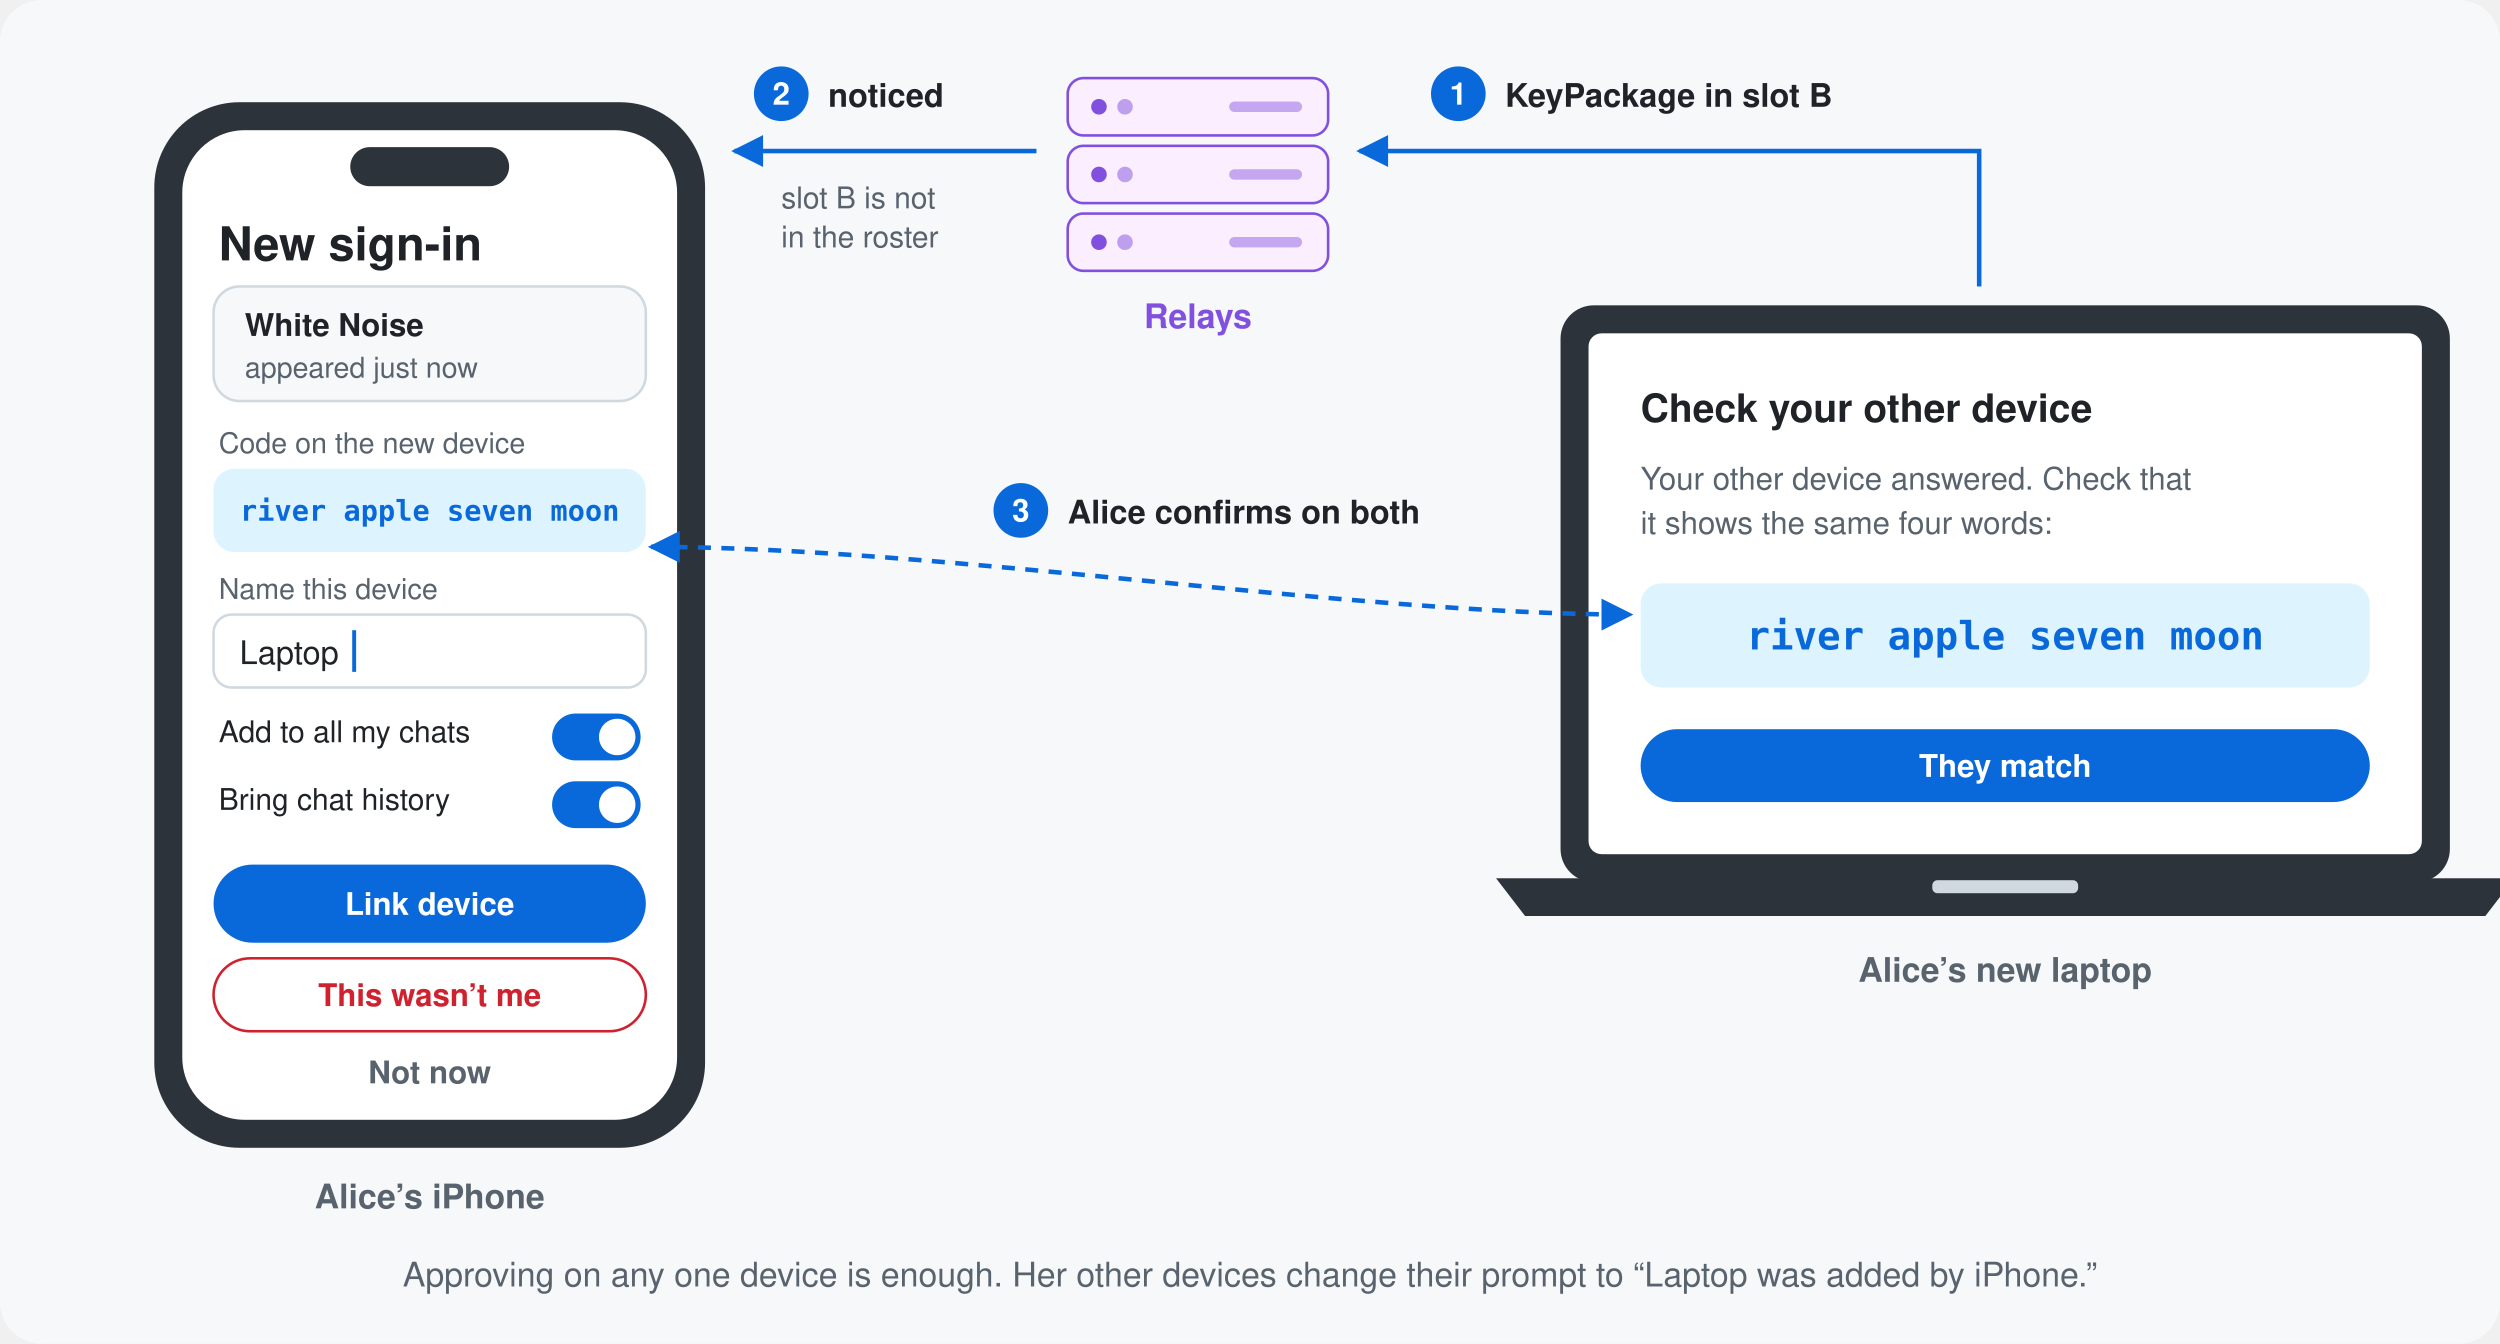
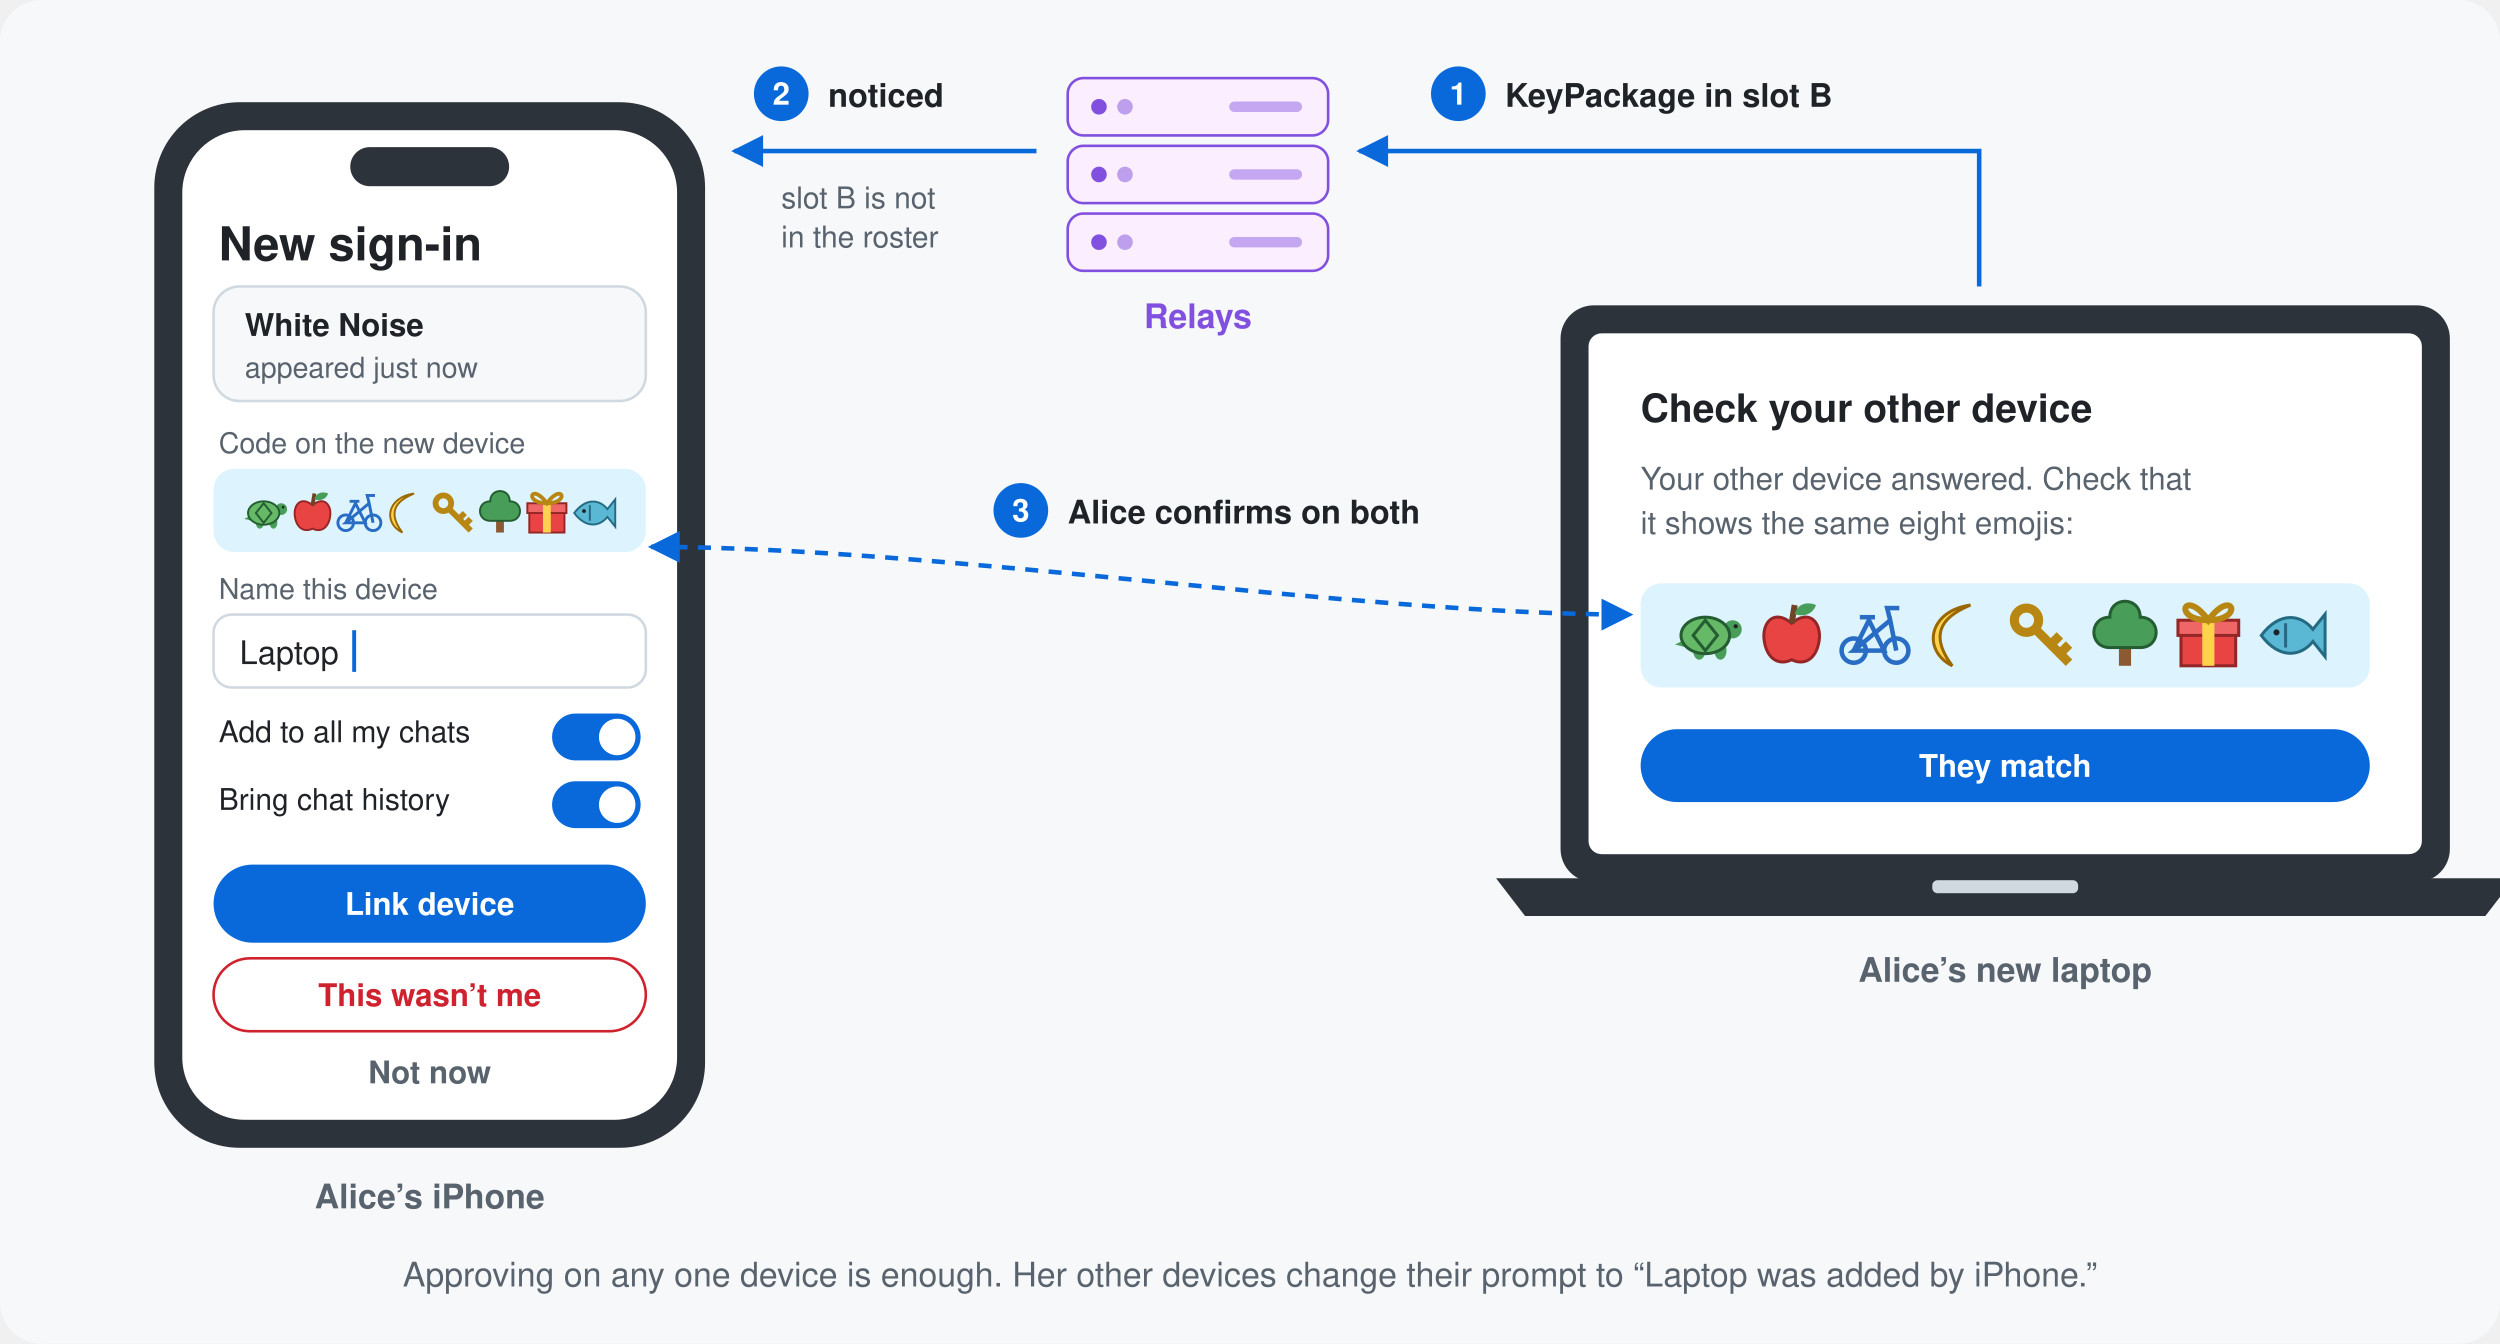
<svg xmlns="http://www.w3.org/2000/svg" viewBox="0 0 960 516" width="960" height="516" role="img" aria-labelledby="title desc">
  <style>
- text{font-family:-apple-system, BlinkMacSystemFont, 'Segoe UI', Helvetica, Arial, sans-serif} .mono{font-family:ui-monospace, SFMono-Regular, Menlo, Consolas, monospace}
+ text{font-family:-apple-system, BlinkMacSystemFont, 'Segoe UI', Helvetica, Arial, sans-serif}
.bg{fill:#f6f8fa}
.t{fill:#1f2328} .m{fill:#59636e} .a{fill:#0969da} .d{fill:#cf222e}
.g{fill:#1a7f37} .y{fill:#9a6700} .r{fill:#8250df} .f{fill:#afb8c1}
.frame{fill:#2d333b;stroke:#2d333b} .scr{fill:#ffffff}
.card{fill:#f6f8fa;stroke:#d1d9e0} .cardf{fill:#ffffff;stroke:#d1d9e0}
.ln{fill:none;stroke:#d1d9e0} .lnf{fill:#d1d9e0}
.btn{fill:#0969da} .btn2{fill:#ffffff;stroke:#d1d9e0} .btnd{fill:#ffffff;stroke:#cf222e}
.ta{fill:#ddf4ff} .td{fill:#ffebe9} .tg{fill:#dafbe1} .ty{fill:#fff8c5} .tr{fill:#fbefff}
.sa{stroke:#0969da} .sd{stroke:#cf222e} .sg{stroke:#1a7f37} .sy{stroke:#9a6700}
.sr{stroke:#8250df} .sm{stroke:#59636e} .sf{stroke:#afb8c1} .sl{stroke:#d1d9e0}
.arr{fill:none;stroke-width:1.75} .dash{stroke-dasharray:5 4}
.grp{fill:#ddf4ff;stroke:#0969da;stroke-dasharray:6 4;fill-opacity:.45}
.grpx{fill:none;stroke:#afb8c1;stroke-dasharray:6 4}
@media (prefers-color-scheme: dark){
.bg{fill:#151b23}
.t{fill:#e6edf3} .m{fill:#9198a1} .a{fill:#4493f8} .d{fill:#f85149}
.g{fill:#3fb950} .y{fill:#d29922} .r{fill:#ab7df8} .f{fill:#484f58}
.frame{fill:#2f3742;stroke:#4a535e} .scr{fill:#0d1117}
.card{fill:#151b23;stroke:#3d444d} .cardf{fill:#0d1117;stroke:#3d444d}
.ln{fill:none;stroke:#3d444d} .lnf{fill:#3d444d}
.btn{fill:#1f6feb} .btn2{fill:#0d1117;stroke:#3d444d} .btnd{fill:#0d1117;stroke:#f85149}
.ta{fill:#12294a} .td{fill:#3c1618} .tg{fill:#12261e} .ty{fill:#2e2610} .tr{fill:#2a1d45}
.sa{stroke:#4493f8} .sd{stroke:#f85149} .sg{stroke:#3fb950} .sy{stroke:#d29922}
.sr{stroke:#ab7df8} .sm{stroke:#9198a1} .sf{stroke:#484f58} .sl{stroke:#3d444d}
.arr{fill:none;stroke-width:1.75} .dash{stroke-dasharray:5 4}
.grp{fill:#12294a;stroke:#4493f8;stroke-dasharray:6 4;fill-opacity:.45}
.grpx{fill:none;stroke:#484f58;stroke-dasharray:6 4}
}
</style>
  <defs>
+     <symbol id="emoji-turtle" viewBox="0 0 24 24">
+       <g fill="#489d58">
+         <ellipse cx="9" cy="17" rx="2" ry="3" />
+         <ellipse cx="16" cy="17" rx="2" ry="3" />
+         <circle cx="20" cy="10" r="3" />
+         <path d="M5 13 1 15 5 16Z" />
+       </g>
+       <ellipse cx="11" cy="12" rx="8" ry="6" fill="#66b967" stroke="#245d31" />
+       <path d="m11 7 4 5-4 5-4-5Z" fill="none" stroke="#245d31" />
+       <circle cx="21" cy="9" r=".7" fill="#1f2328" />
+     </symbol>
+     <symbol id="emoji-apple" viewBox="0 0 24 24">
+       <path d="M12 8C6 3 2 8 3 14c1 6 5 8 9 6 4 2 8 0 9-6 1-6-3-11-9-6Z" fill="#e84444" stroke="#952626" />
+       <path d="m12 8 1-6" stroke="#714324" stroke-width="2" />
+       <path d="M13 5c1-4 5-4 7-3-1 3-4 4-7 3" fill="#489d58" />
+     </symbol>
+     <symbol id="emoji-bike" viewBox="0 0 24 24">
+       <g fill="none" stroke="#286cc4" stroke-width="1.5">
+         <circle cx="5" cy="17" r="4" />
+         <circle cx="19" cy="17" r="4" />
+         <path d="m5 17 5-10 5 10H5l12-10 2 10M17 7l-1-4h4M7 6h5" />
+       </g>
+     </symbol>
+     <symbol id="emoji-moon" viewBox="0 0 24 24">
+       <path d="M16 2C2 4 0 17 10 22 1 10 9 5 16 2Z" fill="#ffd34d" stroke="#9a6700" />
+     </symbol>
+     <symbol id="emoji-key" viewBox="0 0 24 24">
+       <g fill="none" stroke="#b88713" stroke-width="3">
+         <circle cx="7" cy="7" r="4" />
+         <path d="m10 10 11 11m-6-6 3-3m0 6 3-3" />
+       </g>
+     </symbol>
+     <symbol id="emoji-tree" viewBox="0 0 24 24">
+       <path d="M10 11h4v11h-4Z" fill="#8b5a32" />
+       <path d="M7 16c-7 0-7-10 0-10 0-7 10-7 10 0 7 0 7 10 0 10Z" fill="#489d58" stroke="#245d31" />
+     </symbol>
+     <symbol id="emoji-gift" viewBox="0 0 24 24">
+       <path d="M3 9h18v13H3Z" fill="#e84444" stroke="#952626" />
+       <path d="M2 7h20v5H2Z" fill="#ee6666" stroke="#952626" />
+       <path d="M10 7h4v15h-4Z" fill="#ffd34d" />
+       <path d="M12 7C0 7 4-4 12 7c8-11 12 0 0 0Z" fill="none" stroke="#b88713" stroke-width="2" />
+     </symbol>
+     <symbol id="emoji-fish" viewBox="0 0 24 24">
+       <path d="M2 12C8 4 15 5 19 10l4-5v14l-4-5C15 19 8 20 2 12Z" fill="#5bb8d4" stroke="#246a82" />
+       <circle cx="7" cy="11" r="1" fill="#1f2328" />
+       <path d="M10 8v8" stroke="#246a82" />
+     </symbol>
    <marker id="ha" viewBox="0 0 10 10" refX="9" refY="5" markerWidth="7" markerHeight="7" orient="auto-start-reverse">
      <path d="M0,0 L10,5 L0,10 z" class="a" />
    </marker>
    <marker id="hm" viewBox="0 0 10 10" refX="9" refY="5" markerWidth="7" markerHeight="7" orient="auto-start-reverse">
      <path d="M0,0 L10,5 L0,10 z" class="m" />
    </marker>
    <marker id="hd" viewBox="0 0 10 10" refX="9" refY="5" markerWidth="7" markerHeight="7" orient="auto-start-reverse">
      <path d="M0,0 L10,5 L0,10 z" class="d" />
    </marker>
    <marker id="hr" viewBox="0 0 10 10" refX="9" refY="5" markerWidth="7" markerHeight="7" orient="auto-start-reverse">
      <path d="M0,0 L10,5 L0,10 z" class="r" />
    </marker>
    <marker id="hg" viewBox="0 0 10 10" refX="9" refY="5" markerWidth="7" markerHeight="7" orient="auto-start-reverse">
      <path d="M0,0 L10,5 L0,10 z" class="g" />
    </marker>
    <marker id="hf" viewBox="0 0 10 10" refX="9" refY="5" markerWidth="7" markerHeight="7" orient="auto-start-reverse">
      <path d="M0,0 L10,5 L0,10 z" class="f" />
    </marker>
  </defs>
  <rect class="bg" x="0" y="0" width="960" height="516" rx="16" />
  <g transform="translate(60,40)">
    <rect x="0" y="0" width="210" height="400" rx="32" class="frame" stroke-width="1.5" />
    <rect x="10" y="10" width="190" height="380" rx="24" class="scr" />
    <rect x="75.0" y="17" width="60" height="14" rx="7" class="frame" />
    <g transform="translate(10,10)">
      <text x="14" y="50" class="t" font-size="18" font-weight="700">New sign-in</text>
      <rect x="12" y="60" width="166" height="44" rx="10" class="card" />
      <text x="24" y="79" class="t" font-size="12" font-weight="600">White Noise</text>
      <text x="24" y="95" class="m" font-size="11">appeared just now</text>
      <text x="14" y="124" class="m" font-size="11">Code on the new device</text>
      <rect x="12" y="130" width="166" height="32" rx="8" class="ta" />
-       <text x="95.0" y="149.96" class="a mono" font-size="11" font-weight="600" text-anchor="middle">river  apple  seven  moon</text>
+       <g role="img" aria-label="Eight emojis in order: turtle, apple, bicycle, moon, key, tree, gift, fish">
+         <use href="#emoji-turtle" x="23" y="138" width="18" height="18" />
+         <use href="#emoji-apple" x="41" y="138" width="18" height="18" />
+         <use href="#emoji-bike" x="59" y="138" width="18" height="18" />
+         <use href="#emoji-moon" x="77" y="138" width="18" height="18" />
+         <use href="#emoji-key" x="95" y="138" width="18" height="18" />
+         <use href="#emoji-tree" x="113" y="138" width="18" height="18" />
+         <use href="#emoji-gift" x="131" y="138" width="18" height="18" />
+         <use href="#emoji-fish" x="149" y="138" width="18" height="18" />
+       </g>
      <text x="14" y="180" class="m" font-size="11">Name this device</text>
      <rect x="12" y="186" width="166" height="28" rx="7" class="cardf" />
      <text x="22" y="205" class="t" font-size="12.5">Laptop</text>
      <line x1="66" x2="66" y1="192" y2="208" class="sa" stroke-width="1.5" />
      <text x="14" y="235" class="t" font-size="11.5">Add to all my chats</text>
      <rect x="142" y="224" width="34" height="18" rx="9" class="btn" />
      <circle cx="167" cy="233" r="7" fill="#ffffff" />
      <text x="14" y="261" class="t" font-size="11.5">Bring chat history</text>
      <rect x="142" y="250" width="34" height="18" rx="9" class="btn" />
      <circle cx="167" cy="259" r="7" fill="#ffffff" />
      <rect x="12" y="282" width="166" height="30" rx="15.0" class="btn" />
      <text x="95.0" y="301.32" font-size="12" font-weight="600" text-anchor="middle" class="" fill="#ffffff">Link device</text>
      <rect x="12" y="318" width="166" height="28" rx="14.0" class="btnd" />
      <text x="95.0" y="336.32" font-size="12" font-weight="600" text-anchor="middle" class="d">This wasn’t me</text>
      <text x="95" y="366" class="m" font-size="12" font-weight="600" text-anchor="middle">Not now</text>
    </g>
  </g>
  <text x="165.0" y="464" class="m" font-size="13" font-weight="600" text-anchor="middle">Alice’s iPhone</text>
  <g transform="translate(600,118)">
    <rect x="0" y="0" width="340" height="220" rx="12" class="frame" stroke-width="1.5" />
    <rect x="10" y="10" width="320" height="200" rx="5" class="scr" />
    <g transform="translate(10,10)">
      <text x="20" y="34" class="t" font-size="15" font-weight="700">Check your other device</text>
      <text x="20" y="60" class="m" font-size="12">Your other device answered. Check that</text>
-       <text x="20" y="77" class="m" font-size="12">it shows the same four words:</text>
+       <text x="20" y="77" class="m" font-size="12">it shows the same eight emojis:</text>
      <rect x="20" y="96" width="280" height="40" rx="8" class="ta" />
-       <text x="160.0" y="121.4" class="a mono" font-size="15" font-weight="600" text-anchor="middle">river  apple  seven  moon</text>
+       <g role="img" aria-label="Eight emojis in order: turtle, apple, bicycle, moon, key, tree, gift, fish">
+         <use href="#emoji-turtle" x="32" y="102" width="28" height="28" />
+         <use href="#emoji-apple" x="64" y="102" width="28" height="28" />
+         <use href="#emoji-bike" x="96" y="102" width="28" height="28" />
+         <use href="#emoji-moon" x="128" y="102" width="28" height="28" />
+         <use href="#emoji-key" x="160" y="102" width="28" height="28" />
+         <use href="#emoji-tree" x="192" y="102" width="28" height="28" />
+         <use href="#emoji-gift" x="224" y="102" width="28" height="28" />
+         <use href="#emoji-fish" x="256" y="102" width="28" height="28" />
+       </g>
      <rect x="20" y="152" width="280" height="28" rx="14.0" class="btn" />
      <text x="160.0" y="170.32" font-size="12" font-weight="600" text-anchor="middle" fill="#ffffff">They match</text>
    </g>
    <path d="M-24,220 H364 l-10,13 H-14 z" class="frame" stroke-width="1.5" />
    <rect x="142.0" y="220" width="56" height="5" rx="2" class="lnf" />
  </g>
  <text x="770.0" y="377" class="m" font-size="13" font-weight="600" text-anchor="middle">Alice’s new laptop</text>
  <rect x="410" y="30" width="100" height="22" rx="6" class="tr" stroke-width="1.2" />
  <rect x="410" y="30" width="100" height="22" rx="6" class="sr" fill="none" />
  <circle cx="422" cy="41" r="3" class="r" />
  <circle cx="432" cy="41" r="3" class="r" fill-opacity=".5" />
  <rect x="472" y="39" width="28" height="4" rx="2" class="r" fill-opacity=".45" />
  <rect x="410" y="56" width="100" height="22" rx="6" class="tr" stroke-width="1.2" />
  <rect x="410" y="56" width="100" height="22" rx="6" class="sr" fill="none" />
  <circle cx="422" cy="67" r="3" class="r" />
  <circle cx="432" cy="67" r="3" class="r" fill-opacity=".5" />
  <rect x="472" y="65" width="28" height="4" rx="2" class="r" fill-opacity=".45" />
  <rect x="410" y="82" width="100" height="22" rx="6" class="tr" stroke-width="1.2" />
  <rect x="410" y="82" width="100" height="22" rx="6" class="sr" fill="none" />
  <circle cx="422" cy="93" r="3" class="r" />
  <circle cx="432" cy="93" r="3" class="r" fill-opacity=".5" />
  <rect x="472" y="91" width="28" height="4" rx="2" class="r" fill-opacity=".45" />
  <text x="460.0" y="126" class="r" font-size="13" font-weight="700" text-anchor="middle">Relays</text>
  <path d="M760,110 V58 H522" class="arr sa" marker-end="url(#ha)" />
  <circle cx="560" cy="36" r="10.5" class="a" />
  <text x="560" y="40.2" font-size="12" font-weight="700" text-anchor="middle" fill="#ffffff">1</text>
  <text x="578" y="41" class="t" font-size="12.5" font-weight="600">KeyPackage in slot B</text>
  <path d="M398,58 H282" class="arr sa" marker-end="url(#ha)" />
  <circle cx="300" cy="36" r="10.5" class="a" />
  <text x="300" y="40.2" font-size="12" font-weight="700" text-anchor="middle" fill="#ffffff">2</text>
  <text x="318" y="41" class="t" font-size="12.5" font-weight="600">noticed</text>
  <text x="300" y="80" class="m" font-size="11.5">slot B is not</text>
  <text x="300" y="95" class="m" font-size="11.5">in the roster</text>
  <path d="M250,210 C360,210 520,236 626,236" class="arr sa dash" marker-start="url(#ha)" marker-end="url(#ha)" />
  <rect x="376" y="186" width="170" height="20" rx="6" class="bg" />
  <circle cx="392" cy="196" r="10.5" class="a" />
  <text x="392" y="200.2" font-size="12" font-weight="700" text-anchor="middle" fill="#ffffff">3</text>
  <text x="410" y="201" class="t" font-size="12.5" font-weight="600">Alice confirms on both</text>
  <text x="480" y="494" class="m" font-size="13" text-anchor="middle">Approving on any one device is enough. Her other devices change their prompt to “Laptop was added by iPhone.”</text>
</svg>
